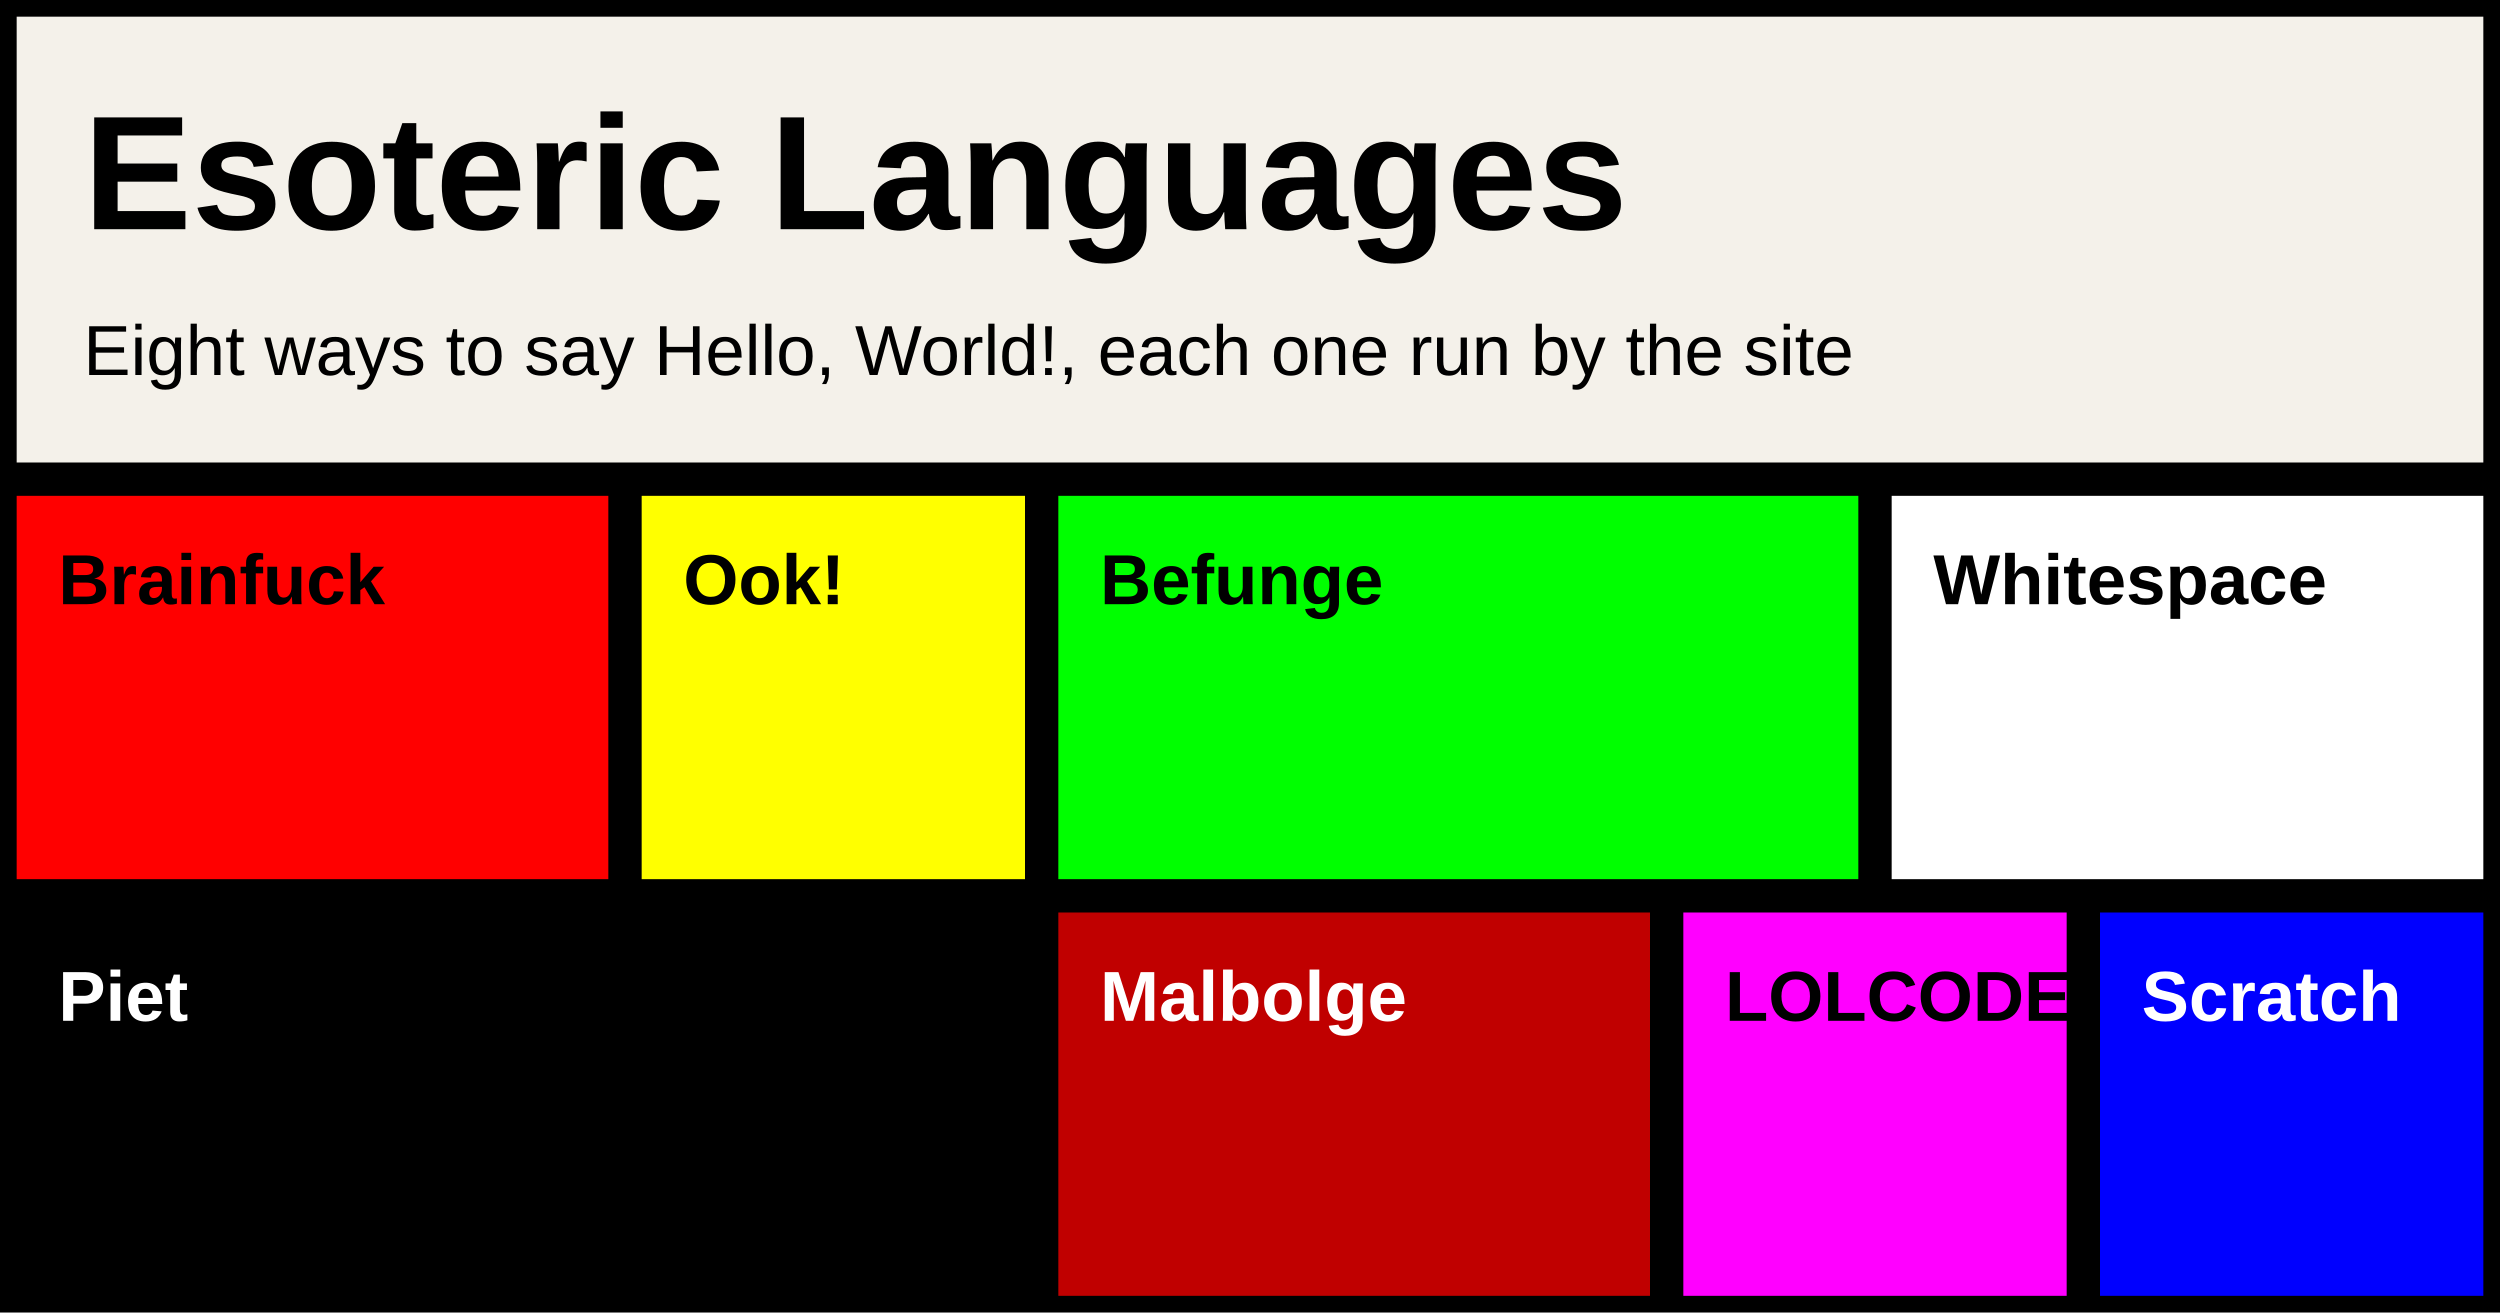
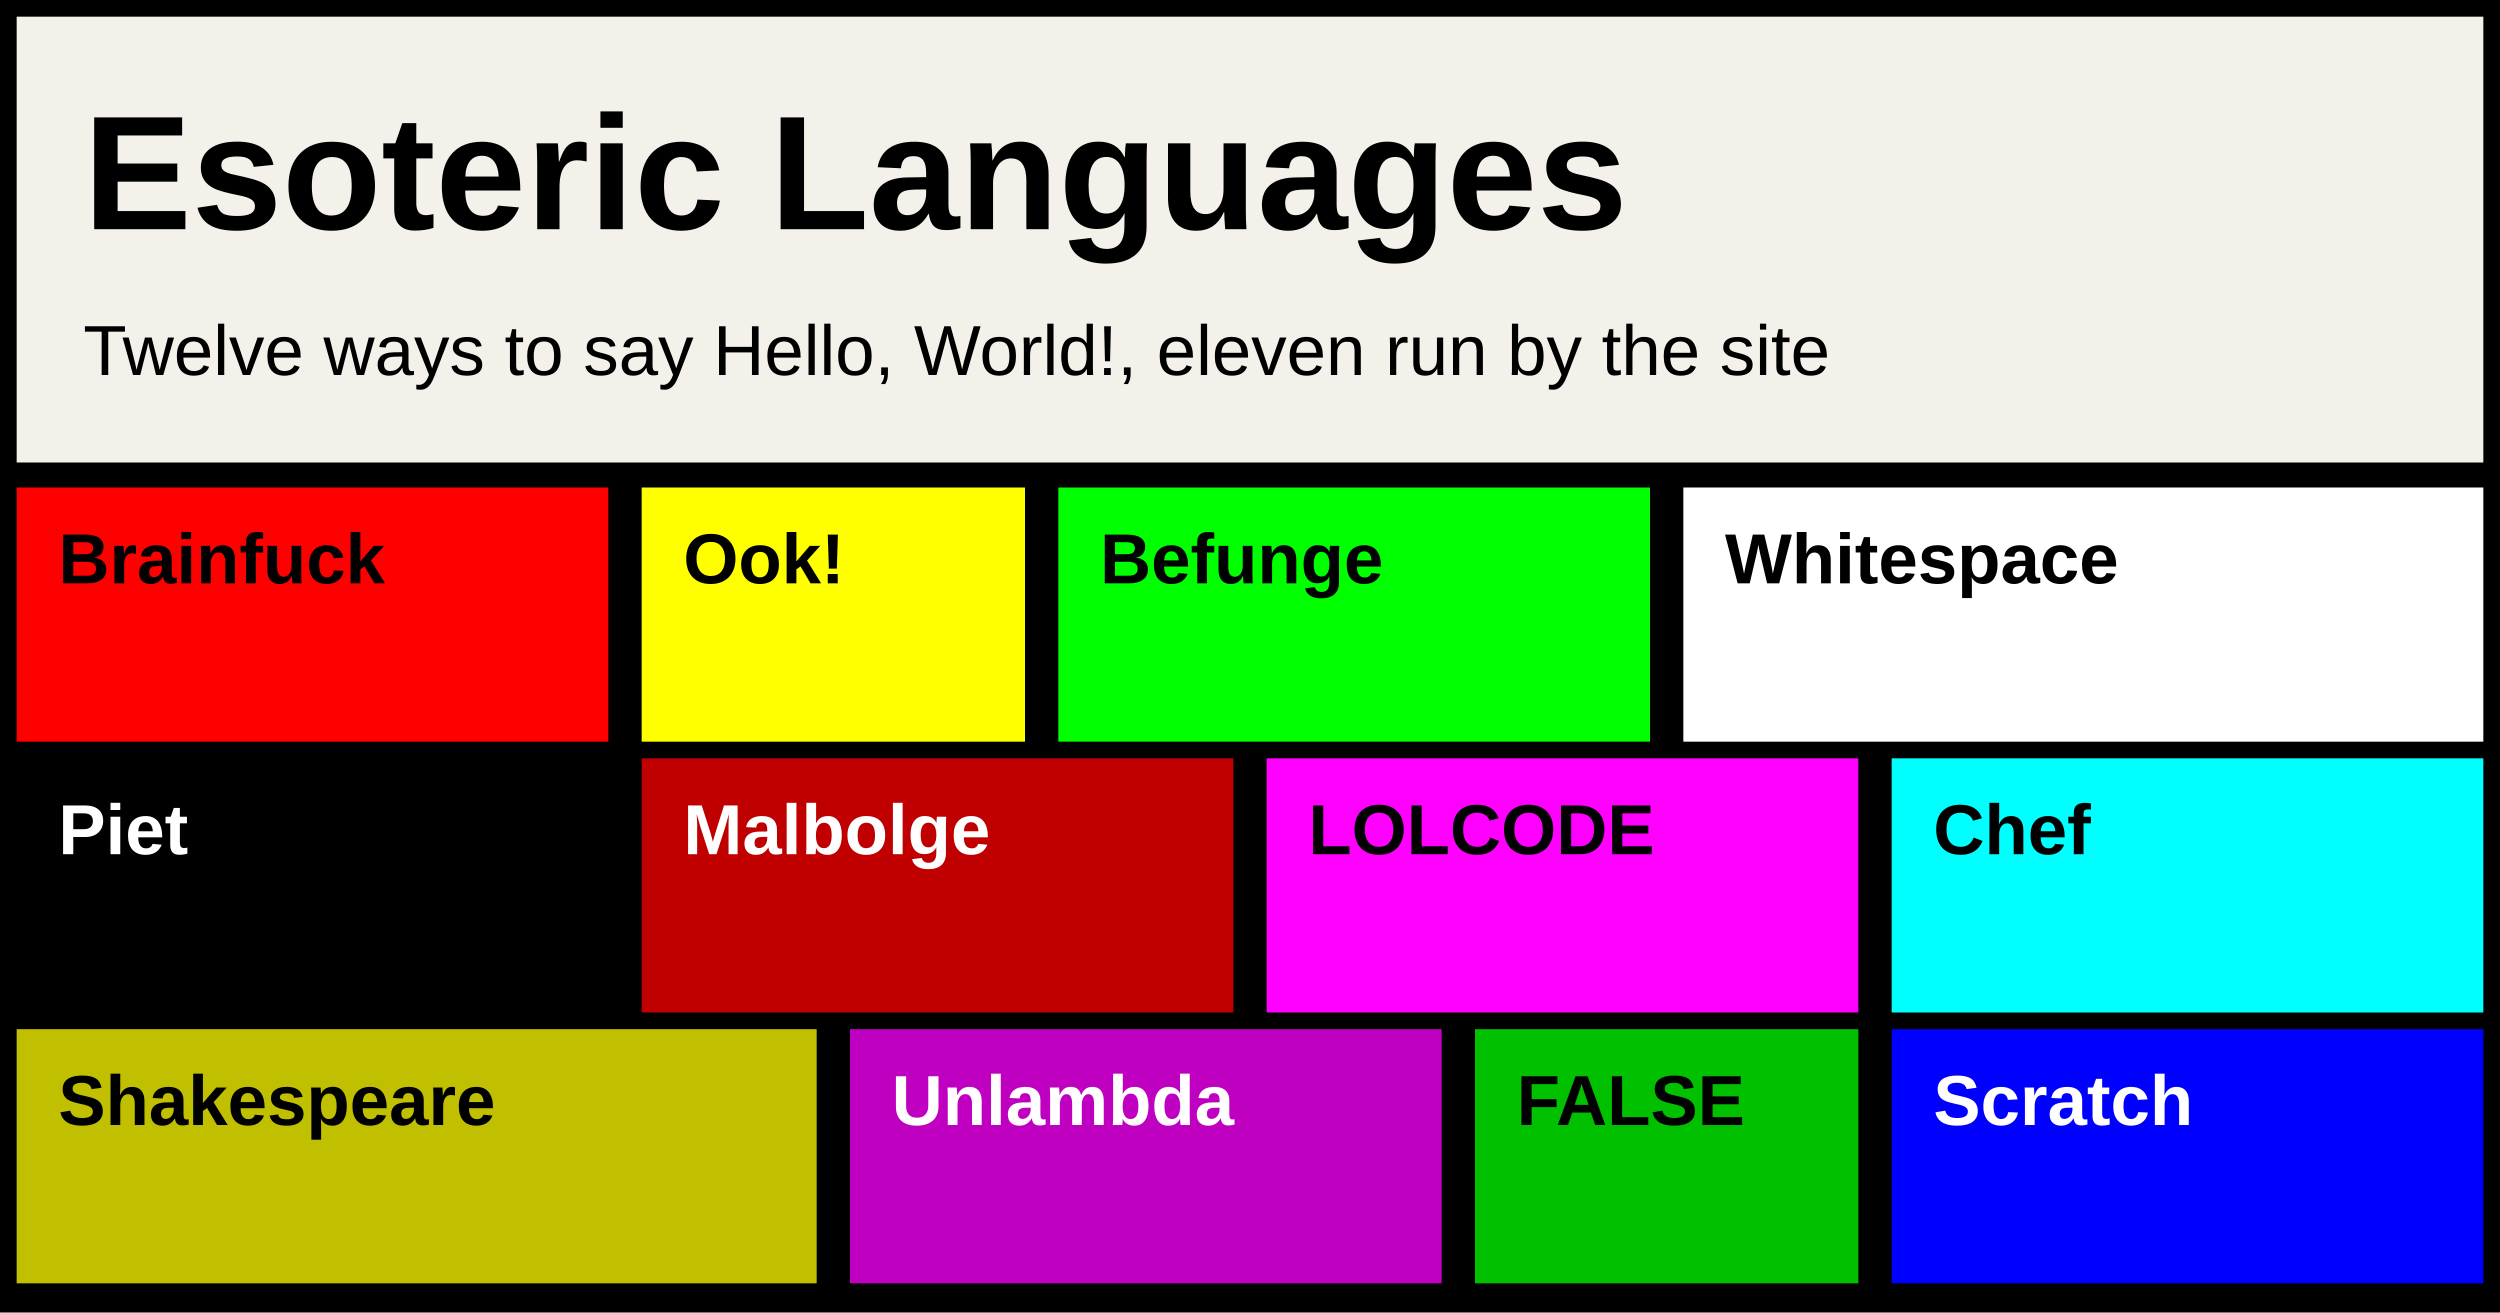
<svg xmlns="http://www.w3.org/2000/svg" width="1200" height="630" viewBox="0 0 1200 630">
  <rect width="1200" height="630" fill="#000" />
  <rect x="8" y="8" width="1184" height="214" fill="#F4F1EA" />
  <text x="40" y="110" font-family="Archivo, Arial, sans-serif" font-weight="900" font-size="78">Esoteric Languages</text>
-   <text x="40" y="180" font-family="Archivo, Arial, sans-serif" font-size="34">Eight ways to say Hello, World!, each one run by the site</text>
-   <rect x="8" y="238" width="284" height="184" fill="#FF0000" />
-   <text x="28" y="290" font-family="Archivo, Arial, sans-serif" font-weight="900" font-size="34" fill="#000">Brainfuck</text>
-   <rect x="308" y="238" width="184" height="184" fill="#FFFF00" />
-   <text x="328" y="290" font-family="Archivo, Arial, sans-serif" font-weight="900" font-size="34" fill="#000">Ook!</text>
-   <rect x="508" y="238" width="384" height="184" fill="#00FF00" />
-   <text x="528" y="290" font-family="Archivo, Arial, sans-serif" font-weight="900" font-size="34" fill="#000">Befunge</text>
-   <rect x="908" y="238" width="284" height="184" fill="#FFFFFF" />
-   <text x="928" y="290" font-family="Archivo, Arial, sans-serif" font-weight="900" font-size="34" fill="#000">Whitespace</text>
-   <rect x="8" y="438" width="484" height="184" fill="#000000" />
-   <text x="28" y="490" font-family="Archivo, Arial, sans-serif" font-weight="900" font-size="34" fill="#fff">Piet</text>
-   <rect x="508" y="438" width="284" height="184" fill="#C00000" />
-   <text x="528" y="490" font-family="Archivo, Arial, sans-serif" font-weight="900" font-size="34" fill="#fff">Malbolge</text>
-   <rect x="808" y="438" width="184" height="184" fill="#FF00FF" />
-   <text x="828" y="490" font-family="Archivo, Arial, sans-serif" font-weight="900" font-size="34" fill="#000">LOLCODE</text>
-   <rect x="1008" y="438" width="184" height="184" fill="#0000FF" />
-   <text x="1028" y="490" font-family="Archivo, Arial, sans-serif" font-weight="900" font-size="34" fill="#fff">Scratch</text>
+   <text x="40" y="180" font-family="Archivo, Arial, sans-serif" font-size="34">Twelve ways to say Hello, World!, eleven run by the site</text>
+   <rect x="8" y="234" width="284" height="122" fill="#FF0000" />
+   <text x="28" y="280" font-family="Archivo, Arial, sans-serif" font-weight="900" font-size="34" fill="#000">Brainfuck</text>
+   <rect x="308" y="234" width="184" height="122" fill="#FFFF00" />
+   <text x="328" y="280" font-family="Archivo, Arial, sans-serif" font-weight="900" font-size="34" fill="#000">Ook!</text>
+   <rect x="508" y="234" width="284" height="122" fill="#00FF00" />
+   <text x="528" y="280" font-family="Archivo, Arial, sans-serif" font-weight="900" font-size="34" fill="#000">Befunge</text>
+   <rect x="808" y="234" width="384" height="122" fill="#FFFFFF" />
+   <text x="828" y="280" font-family="Archivo, Arial, sans-serif" font-weight="900" font-size="34" fill="#000">Whitespace</text>
+   <rect x="8" y="364" width="284" height="122" fill="#000000" />
+   <text x="28" y="410" font-family="Archivo, Arial, sans-serif" font-weight="900" font-size="34" fill="#fff">Piet</text>
+   <rect x="308" y="364" width="284" height="122" fill="#C00000" />
+   <text x="328" y="410" font-family="Archivo, Arial, sans-serif" font-weight="900" font-size="34" fill="#fff">Malbolge</text>
+   <rect x="608" y="364" width="284" height="122" fill="#FF00FF" />
+   <text x="628" y="410" font-family="Archivo, Arial, sans-serif" font-weight="900" font-size="34" fill="#000">LOLCODE</text>
+   <rect x="908" y="364" width="284" height="122" fill="#00FFFF" />
+   <text x="928" y="410" font-family="Archivo, Arial, sans-serif" font-weight="900" font-size="34" fill="#000">Chef</text>
+   <rect x="8" y="494" width="384" height="122" fill="#C0C000" />
+   <text x="28" y="540" font-family="Archivo, Arial, sans-serif" font-weight="900" font-size="34" fill="#000">Shakespeare</text>
+   <rect x="408" y="494" width="284" height="122" fill="#C000C0" />
+   <text x="428" y="540" font-family="Archivo, Arial, sans-serif" font-weight="900" font-size="34" fill="#fff">Unlambda</text>
+   <rect x="708" y="494" width="184" height="122" fill="#00C000" />
+   <text x="728" y="540" font-family="Archivo, Arial, sans-serif" font-weight="900" font-size="34" fill="#000">FALSE</text>
+   <rect x="908" y="494" width="284" height="122" fill="#0000FF" />
+   <text x="928" y="540" font-family="Archivo, Arial, sans-serif" font-weight="900" font-size="34" fill="#fff">Scratch</text>
</svg>
